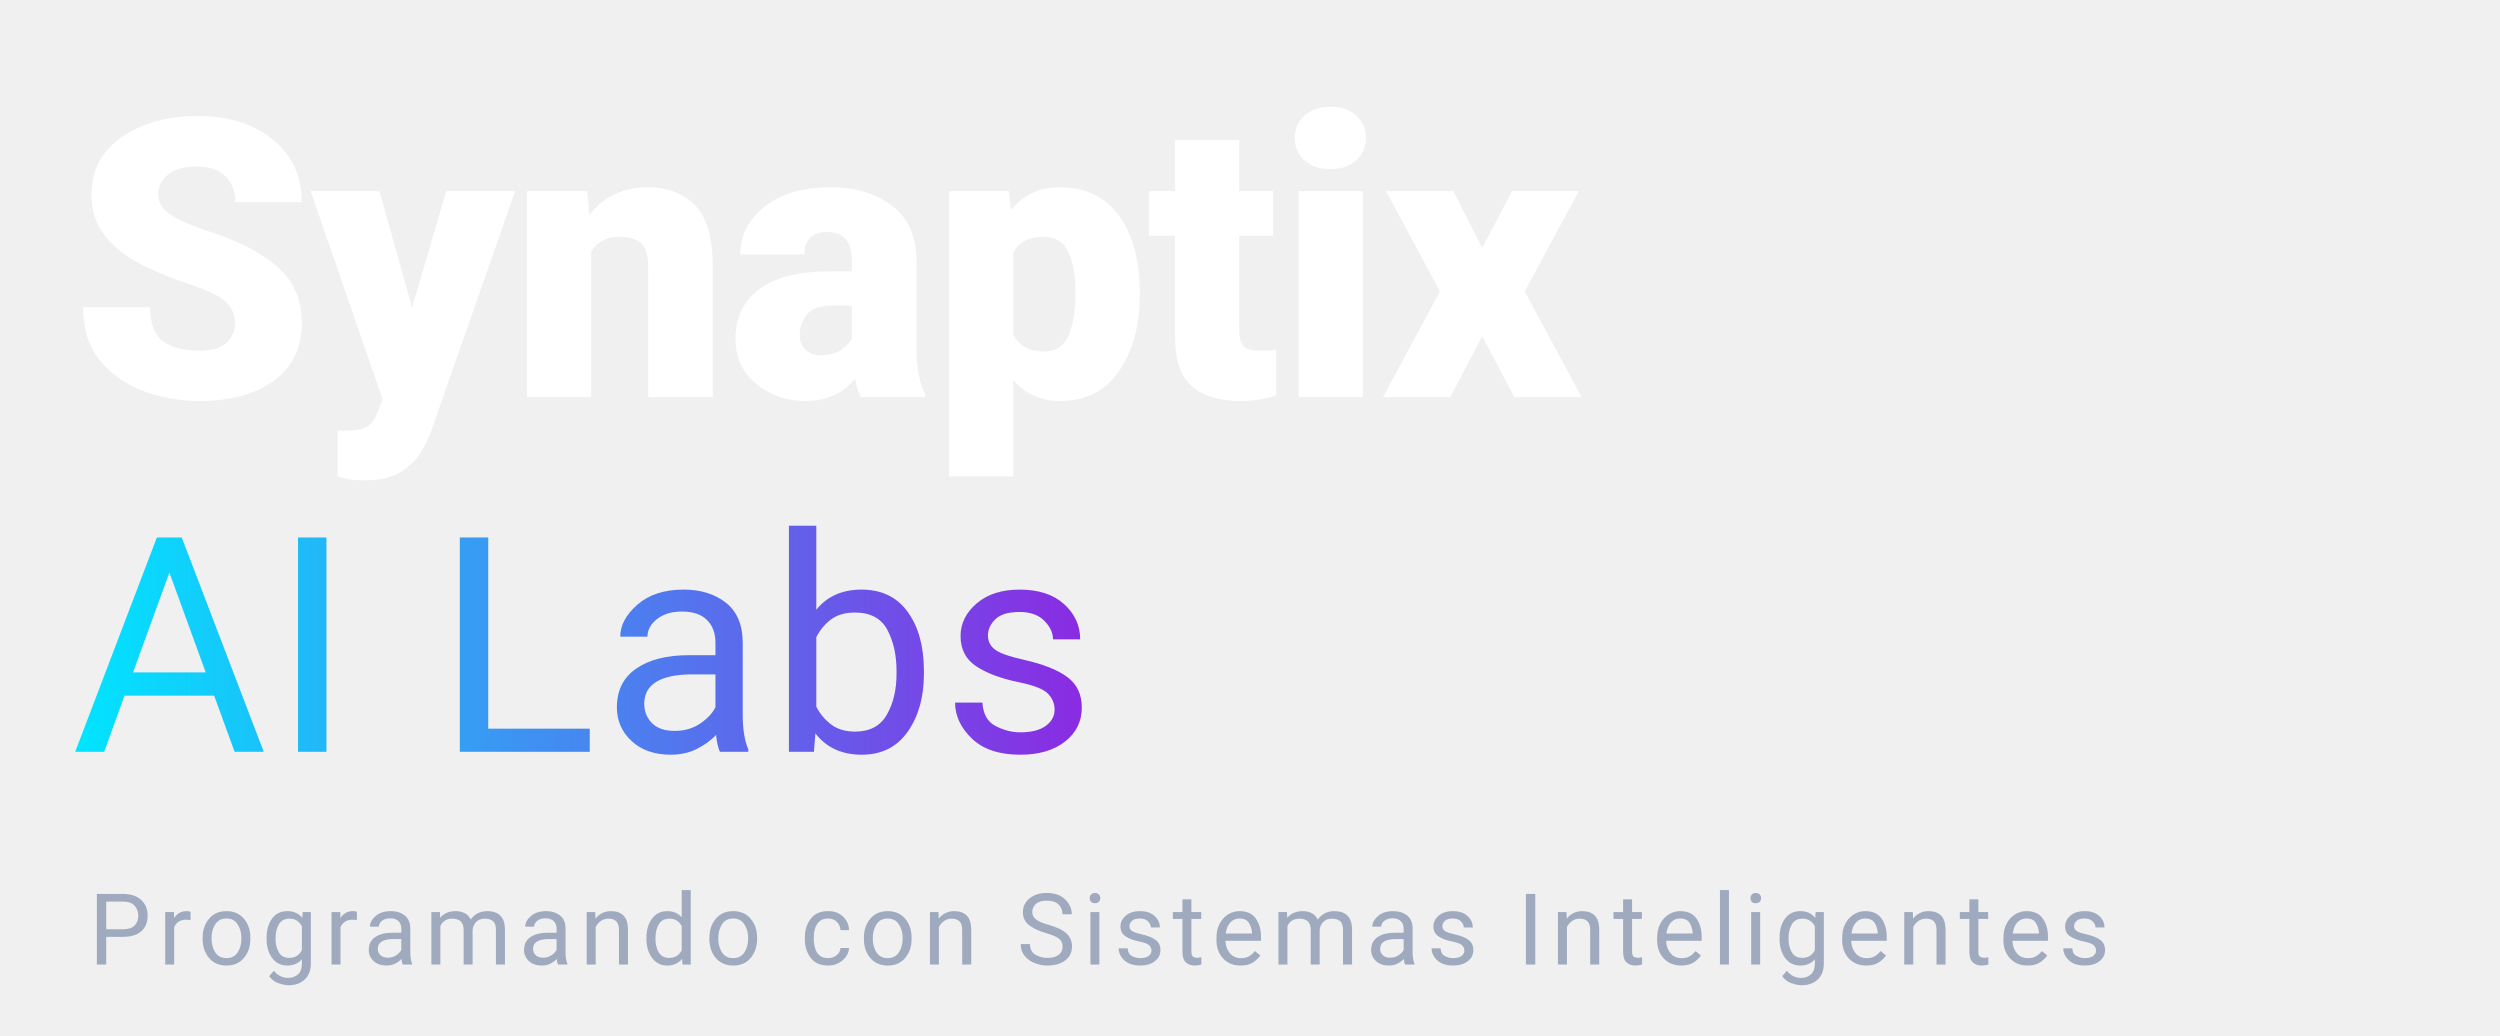
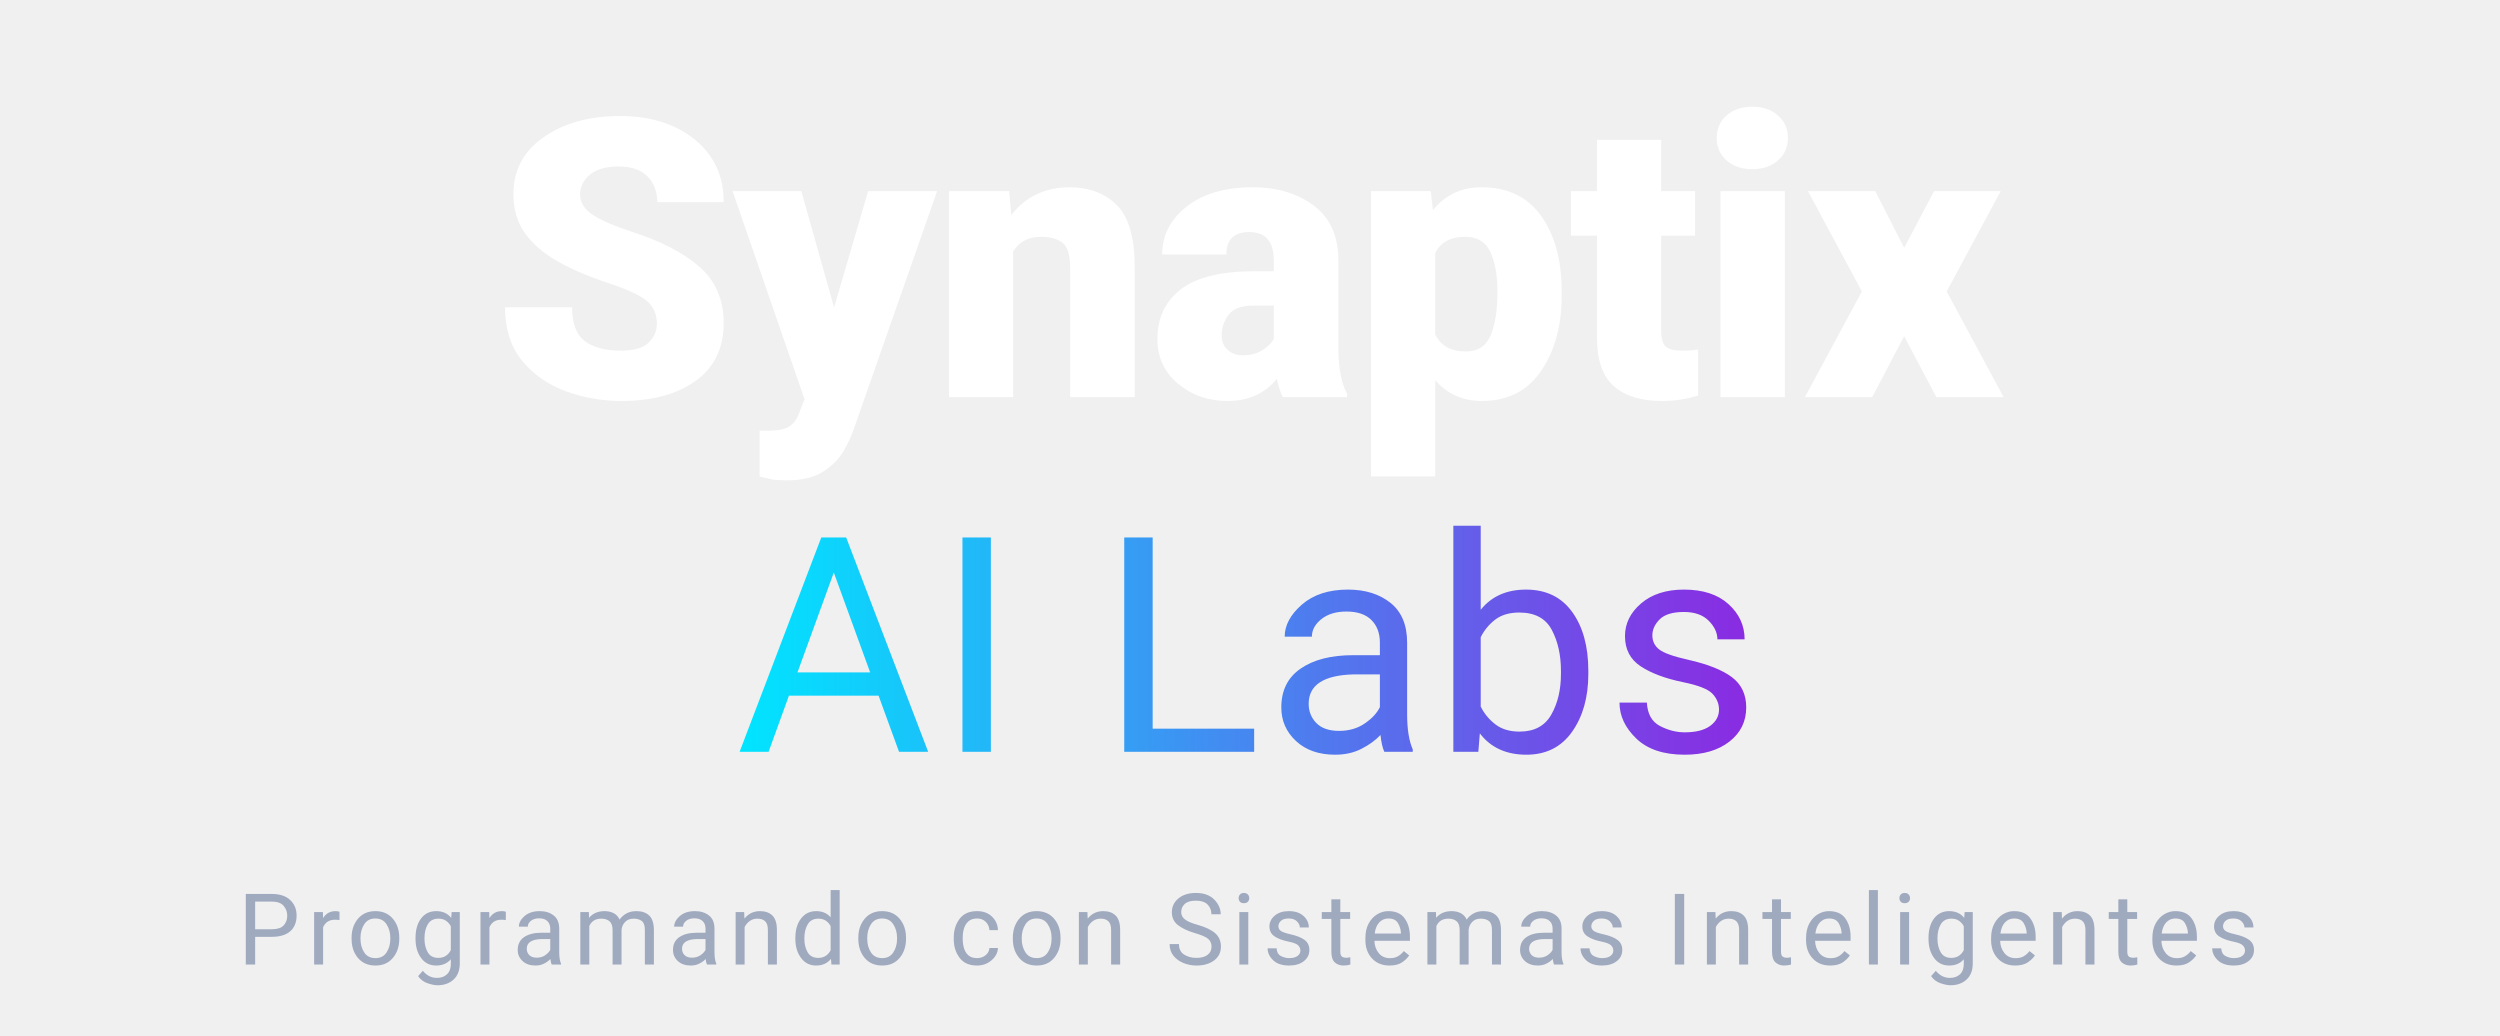
<svg xmlns="http://www.w3.org/2000/svg" viewBox="30 28 705 292" role="img" aria-label="Synaptix AI Labs - Programando con Sistemas Inteligentes">
  <defs>
    <linearGradient id="animatedGrad" x1="0%" y1="0%" x2="100%" y2="0%">
      <stop offset="0%" stop-color="#00E5FF">
        <animate attributeName="stop-color" values="#00E5FF; #0066FF; #8A2BE2; #00E5FF" dur="6s" repeatCount="indefinite" />
      </stop>
      <stop offset="100%" stop-color="#8A2BE2">
        <animate attributeName="stop-color" values="#8A2BE2; #00E5FF; #0066FF; #8A2BE2" dur="6s" repeatCount="indefinite" />
      </stop>
    </linearGradient>
  </defs>
  <g font-family="system-ui, -apple-system, 'Segoe UI', Roboto, Helvetica, Arial, sans-serif">
-     <text x="50" y="140" font-size="110" font-weight="800" fill="#FFFFFF" letter-spacing="-1">Synaptix</text>
-     <text x="50" y="240" font-size="85" font-weight="400" fill="url(#animatedGrad)" letter-spacing="1">AI Labs</text>
-     <text x="55" y="300" font-size="28" font-weight="400" fill="#A0AABF" letter-spacing="2">Programando con Sistemas Inteligentes</text>
+     <text x="382" text-anchor="middle" y="140" font-size="110" font-weight="800" fill="#FFFFFF" letter-spacing="-1">Synaptix</text>
+     <text x="382" text-anchor="middle" y="240" font-size="85" font-weight="400" fill="url(#animatedGrad)" letter-spacing="1">AI Labs</text>
+     <text x="382" text-anchor="middle" y="300" font-size="28" font-weight="400" fill="#A0AABF" letter-spacing="2">Programando con Sistemas Inteligentes</text>
  </g>
</svg>
